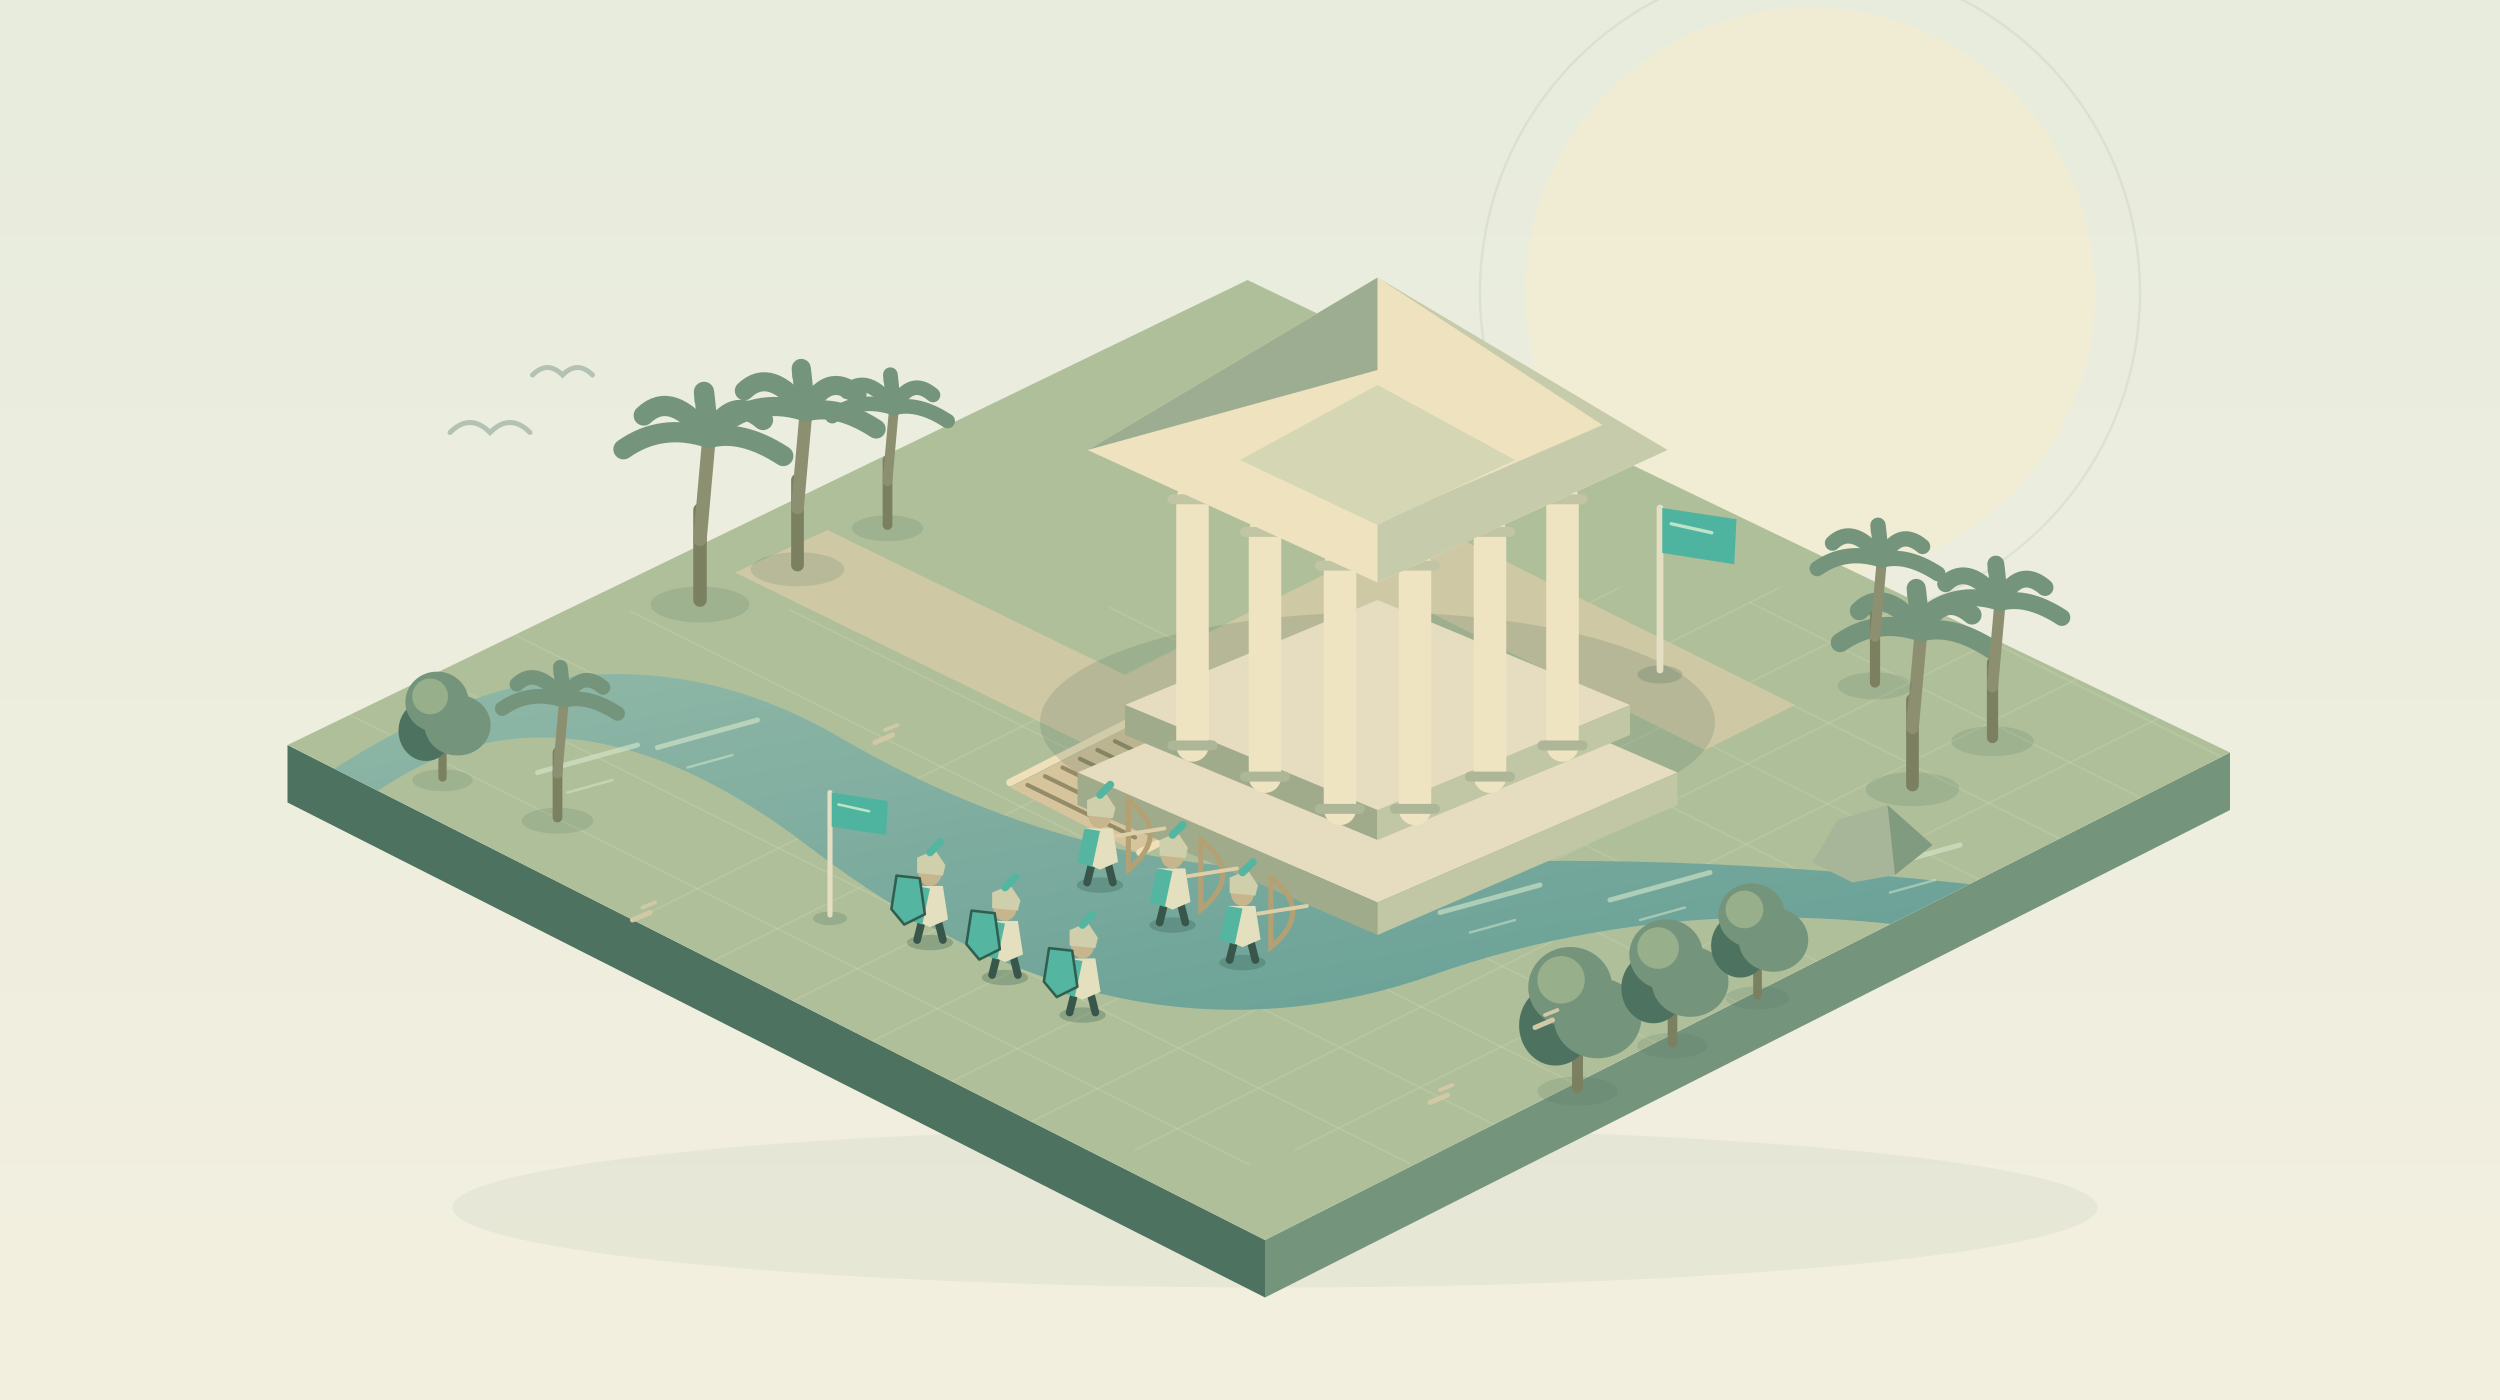
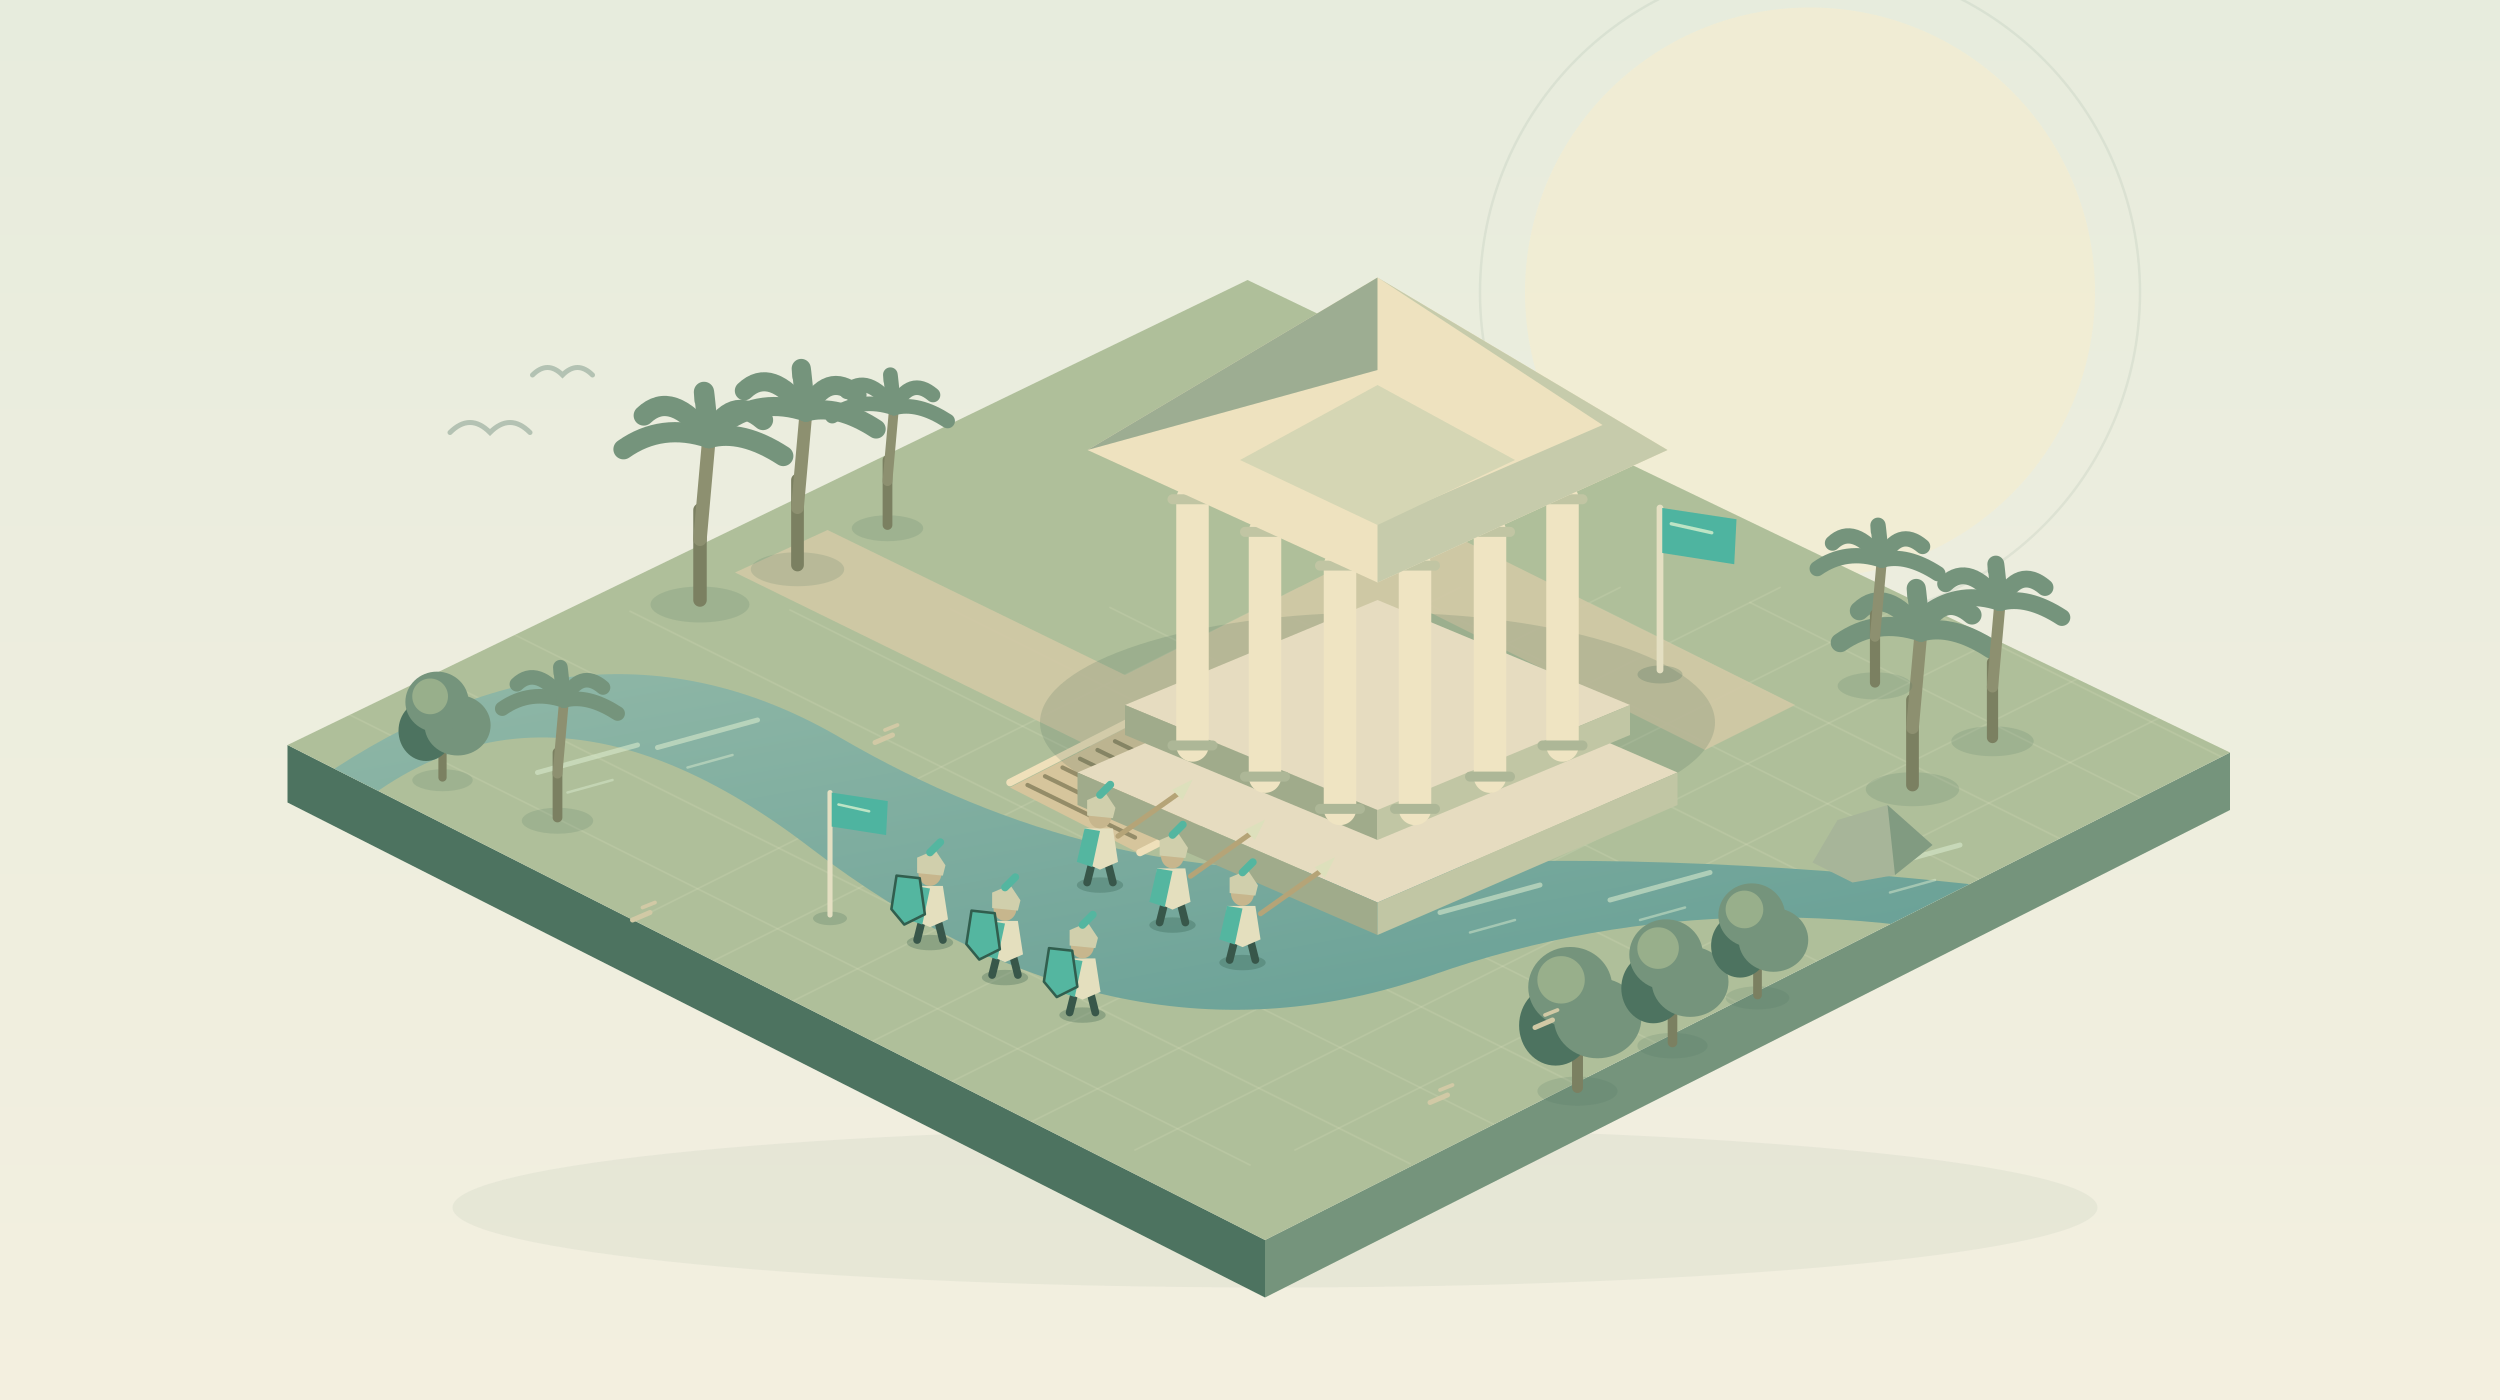
<svg xmlns="http://www.w3.org/2000/svg" viewBox="0 0 1000 560" role="img" aria-label="Original isometric era 3 stronghold illustration">
  <defs>
    <linearGradient id="sky" x2="0" y2="1">
      <stop stop-color="#e7ecdd" />
      <stop offset="1" stop-color="#f3efdf" />
    </linearGradient>
    <linearGradient id="river" x2="1" y2="1">
      <stop stop-color="#91b8a7" />
      <stop offset="1" stop-color="#639d94" />
    </linearGradient>
    <clipPath id="island">
      <path d="M115 298L499 112 892 301 506 496Z" />
    </clipPath>
  </defs>
  <path fill="url(#sky)" d="M0 0H1000V560H0Z" />
  <ellipse cx="724" cy="117" rx="114" ry="114" fill="#f4edd0" opacity="0.7" />
  <circle cx="724" cy="117" r="132" fill="none" stroke="#4d7360" stroke-width="1" opacity=".09" />
  <ellipse cx="510" cy="483" rx="329" ry="32" fill="#4d7360" opacity="0.07" />
  <polygon points="115,298 506,496 506,519 115,321" fill="#4d7360" />
  <polygon points="506,496 892,301 892,324 506,519" fill="#75947c" />
  <polygon points="115,298 499,112 892,301 506,496" fill="#afbf9a" />
  <g clip-path="url(#island)">
    <path d="M60 246.0L500 466.0" fill="none" stroke="#f1edce" stroke-width="0.7" stroke-linecap="round" opacity="0.14" />
    <path d="M70 460L520 235" fill="none" stroke="#f1edce" stroke-width="0.7" stroke-linecap="round" opacity="0.14" />
    <path d="M124 245.5L564 465.5" fill="none" stroke="#f1edce" stroke-width="0.7" stroke-linecap="round" opacity="0.14" />
    <path d="M134 460L584 235" fill="none" stroke="#f1edce" stroke-width="0.7" stroke-linecap="round" opacity="0.14" />
    <path d="M188 245.0L628 465.0" fill="none" stroke="#f1edce" stroke-width="0.7" stroke-linecap="round" opacity="0.14" />
    <path d="M198 460L648 235" fill="none" stroke="#f1edce" stroke-width="0.7" stroke-linecap="round" opacity="0.14" />
    <path d="M252 244.5L692 464.5" fill="none" stroke="#f1edce" stroke-width="0.7" stroke-linecap="round" opacity="0.14" />
    <path d="M262 460L712 235" fill="none" stroke="#f1edce" stroke-width="0.7" stroke-linecap="round" opacity="0.14" />
    <path d="M316 244.0L756 464.0" fill="none" stroke="#f1edce" stroke-width="0.7" stroke-linecap="round" opacity="0.14" />
    <path d="M326 460L776 235" fill="none" stroke="#f1edce" stroke-width="0.7" stroke-linecap="round" opacity="0.14" />
    <path d="M380 243.5L820 463.5" fill="none" stroke="#f1edce" stroke-width="0.7" stroke-linecap="round" opacity="0.14" />
    <path d="M390 460L840 235" fill="none" stroke="#f1edce" stroke-width="0.7" stroke-linecap="round" opacity="0.14" />
    <path d="M444 243.0L884 463.0" fill="none" stroke="#f1edce" stroke-width="0.7" stroke-linecap="round" opacity="0.14" />
    <path d="M454 460L904 235" fill="none" stroke="#f1edce" stroke-width="0.7" stroke-linecap="round" opacity="0.14" />
    <path d="M508 242.5L948 462.5" fill="none" stroke="#f1edce" stroke-width="0.7" stroke-linecap="round" opacity="0.14" />
    <path d="M518 460L968 235" fill="none" stroke="#f1edce" stroke-width="0.7" stroke-linecap="round" opacity="0.14" />
    <path d="M572 242.0L1012 462.0" fill="none" stroke="#f1edce" stroke-width="0.7" stroke-linecap="round" opacity="0.14" />
    <path d="M582 460L1032 235" fill="none" stroke="#f1edce" stroke-width="0.7" stroke-linecap="round" opacity="0.14" />
    <path d="M636 241.5L1076 461.5" fill="none" stroke="#f1edce" stroke-width="0.7" stroke-linecap="round" opacity="0.14" />
    <path d="M646 460L1096 235" fill="none" stroke="#f1edce" stroke-width="0.7" stroke-linecap="round" opacity="0.14" />
    <path d="M700 241.0L1140 461.0" fill="none" stroke="#f1edce" stroke-width="0.7" stroke-linecap="round" opacity="0.14" />
    <path d="M710 460L1160 235" fill="none" stroke="#f1edce" stroke-width="0.7" stroke-linecap="round" opacity="0.14" />
    <path d="M764 240.5L1204 460.5" fill="none" stroke="#f1edce" stroke-width="0.7" stroke-linecap="round" opacity="0.14" />
    <path d="M774 460L1224 235" fill="none" stroke="#f1edce" stroke-width="0.7" stroke-linecap="round" opacity="0.14" />
    <path d="M828 240.0L1268 460.0" fill="none" stroke="#f1edce" stroke-width="0.7" stroke-linecap="round" opacity="0.14" />
    <path d="M838 460L1288 235" fill="none" stroke="#f1edce" stroke-width="0.7" stroke-linecap="round" opacity="0.14" />
    <path d="M892 239.5L1332 459.5" fill="none" stroke="#f1edce" stroke-width="0.7" stroke-linecap="round" opacity="0.14" />
    <path d="M902 460L1352 235" fill="none" stroke="#f1edce" stroke-width="0.7" stroke-linecap="round" opacity="0.14" />
    <path d="M956 239.0L1396 459.0" fill="none" stroke="#f1edce" stroke-width="0.7" stroke-linecap="round" opacity="0.14" />
    <path d="M966 460L1416 235" fill="none" stroke="#f1edce" stroke-width="0.7" stroke-linecap="round" opacity="0.14" />
    <path d="M120 317Q233 235 336 295T549 347T800 355L840 386Q698 346 573 390T324 339T112 354Z" fill="url(#river)" />
    <path d="M215 309L255 298" fill="none" stroke="#d7e9cc" stroke-width="2" stroke-linecap="round" opacity="0.6" />
    <path d="M227 317L245 312" fill="none" stroke="#d7e9cc" stroke-width="1" stroke-linecap="round" opacity="0.5" />
    <path d="M263 299L303 288" fill="none" stroke="#d7e9cc" stroke-width="2" stroke-linecap="round" opacity="0.6" />
    <path d="M275 307L293 302" fill="none" stroke="#d7e9cc" stroke-width="1" stroke-linecap="round" opacity="0.5" />
    <path d="M576 365L616 354" fill="none" stroke="#d7e9cc" stroke-width="2" stroke-linecap="round" opacity="0.6" />
    <path d="M588 373L606 368" fill="none" stroke="#d7e9cc" stroke-width="1" stroke-linecap="round" opacity="0.5" />
    <path d="M644 360L684 349" fill="none" stroke="#d7e9cc" stroke-width="2" stroke-linecap="round" opacity="0.6" />
    <path d="M656 368L674 363" fill="none" stroke="#d7e9cc" stroke-width="1" stroke-linecap="round" opacity="0.5" />
    <path d="M744 349L784 338" fill="none" stroke="#d7e9cc" stroke-width="2" stroke-linecap="round" opacity="0.6" />
    <path d="M756 357L774 352" fill="none" stroke="#d7e9cc" stroke-width="1" stroke-linecap="round" opacity="0.5" />
    <path d="M294 229L449 305 570 244 682 300 718 282 571 209 450 270 331 212Z" fill="#d1c9a5" opacity=".9" />
    <polygon points="404,315 455,289 506,315 455,341" fill="#d6c59c" />
    <path d="M411 314.0L454 335.0" fill="none" stroke="#948c68" stroke-width="1.7" stroke-linecap="round" opacity="1" />
    <path d="M418 310.5L461 331.5" fill="none" stroke="#948c68" stroke-width="1.7" stroke-linecap="round" opacity="1" />
    <path d="M425 307.0L468 328.0" fill="none" stroke="#948c68" stroke-width="1.7" stroke-linecap="round" opacity="1" />
    <path d="M432 303.5L475 324.5" fill="none" stroke="#948c68" stroke-width="1.7" stroke-linecap="round" opacity="1" />
    <path d="M439 300.0L482 321.0" fill="none" stroke="#948c68" stroke-width="1.7" stroke-linecap="round" opacity="1" />
    <path d="M446 296.5L489 317.5" fill="none" stroke="#948c68" stroke-width="1.7" stroke-linecap="round" opacity="1" />
    <path d="M453 293.0L496 314.0" fill="none" stroke="#948c68" stroke-width="1.7" stroke-linecap="round" opacity="1" />
    <path d="M404 313L455 287" fill="none" stroke="#efe0ba" stroke-width="3" stroke-linecap="round" opacity="1" />
    <path d="M456 341L507 315" fill="none" stroke="#efe0ba" stroke-width="3" stroke-linecap="round" opacity="1" />
  </g>
  <g transform="translate(280 240) scale(0.9)">
    <ellipse cx="0" cy="2" rx="22" ry="8" fill="#4d7360" opacity="0.17" />
    <path d="M0 0L0 -40" fill="none" stroke="#7b8061" stroke-width="6" stroke-linecap="round" opacity="1" />
    <path d="M0 -27L4 -72" fill="none" stroke="#8d9070" stroke-width="6" stroke-linecap="round" opacity="1" />
    <path d="M4 -72Q-17.0 -79 -34 -67" stroke="#75947c" stroke-width="9" stroke-linecap="round" fill="none" />
    <path d="M4 -72Q-12.5 -94 -25 -82" stroke="#75947c" stroke-width="9" stroke-linecap="round" fill="none" />
    <path d="M4 -72Q1.0 -101 2 -89" stroke="#75947c" stroke-width="9" stroke-linecap="round" fill="none" />
    <path d="M4 -72Q14.0 -92 28 -80" stroke="#75947c" stroke-width="9" stroke-linecap="round" fill="none" />
    <path d="M4 -72Q18.5 -76 37 -64" stroke="#75947c" stroke-width="9" stroke-linecap="round" fill="none" />
  </g>
  <g transform="translate(319 226) scale(0.85)">
    <ellipse cx="0" cy="2" rx="22" ry="8" fill="#4d7360" opacity="0.17" />
    <path d="M0 0L0 -40" fill="none" stroke="#7b8061" stroke-width="6" stroke-linecap="round" opacity="1" />
    <path d="M0 -27L4 -72" fill="none" stroke="#8d9070" stroke-width="6" stroke-linecap="round" opacity="1" />
    <path d="M4 -72Q-17.0 -79 -34 -67" stroke="#75947c" stroke-width="9" stroke-linecap="round" fill="none" />
    <path d="M4 -72Q-12.5 -94 -25 -82" stroke="#75947c" stroke-width="9" stroke-linecap="round" fill="none" />
    <path d="M4 -72Q1.0 -101 2 -89" stroke="#75947c" stroke-width="9" stroke-linecap="round" fill="none" />
    <path d="M4 -72Q14.0 -92 28 -80" stroke="#75947c" stroke-width="9" stroke-linecap="round" fill="none" />
    <path d="M4 -72Q18.5 -76 37 -64" stroke="#75947c" stroke-width="9" stroke-linecap="round" fill="none" />
  </g>
  <g transform="translate(355 210) scale(0.65)">
    <ellipse cx="0" cy="2" rx="22" ry="8" fill="#4d7360" opacity="0.17" />
    <path d="M0 0L0 -40" fill="none" stroke="#7b8061" stroke-width="6" stroke-linecap="round" opacity="1" />
    <path d="M0 -27L4 -72" fill="none" stroke="#8d9070" stroke-width="6" stroke-linecap="round" opacity="1" />
    <path d="M4 -72Q-17.0 -79 -34 -67" stroke="#75947c" stroke-width="9" stroke-linecap="round" fill="none" />
    <path d="M4 -72Q-12.5 -94 -25 -82" stroke="#75947c" stroke-width="9" stroke-linecap="round" fill="none" />
    <path d="M4 -72Q1.0 -101 2 -89" stroke="#75947c" stroke-width="9" stroke-linecap="round" fill="none" />
    <path d="M4 -72Q14.0 -92 28 -80" stroke="#75947c" stroke-width="9" stroke-linecap="round" fill="none" />
    <path d="M4 -72Q18.5 -76 37 -64" stroke="#75947c" stroke-width="9" stroke-linecap="round" fill="none" />
  </g>
  <g transform="translate(765 314) scale(0.85)">
    <ellipse cx="0" cy="2" rx="22" ry="8" fill="#4d7360" opacity="0.17" />
    <path d="M0 0L0 -40" fill="none" stroke="#7b8061" stroke-width="6" stroke-linecap="round" opacity="1" />
    <path d="M0 -27L4 -72" fill="none" stroke="#8d9070" stroke-width="6" stroke-linecap="round" opacity="1" />
    <path d="M4 -72Q-17.0 -79 -34 -67" stroke="#75947c" stroke-width="9" stroke-linecap="round" fill="none" />
    <path d="M4 -72Q-12.5 -94 -25 -82" stroke="#75947c" stroke-width="9" stroke-linecap="round" fill="none" />
    <path d="M4 -72Q1.0 -101 2 -89" stroke="#75947c" stroke-width="9" stroke-linecap="round" fill="none" />
    <path d="M4 -72Q14.0 -92 28 -80" stroke="#75947c" stroke-width="9" stroke-linecap="round" fill="none" />
    <path d="M4 -72Q18.5 -76 37 -64" stroke="#75947c" stroke-width="9" stroke-linecap="round" fill="none" />
  </g>
  <g transform="translate(797 295) scale(0.75)">
    <ellipse cx="0" cy="2" rx="22" ry="8" fill="#4d7360" opacity="0.17" />
    <path d="M0 0L0 -40" fill="none" stroke="#7b8061" stroke-width="6" stroke-linecap="round" opacity="1" />
    <path d="M0 -27L4 -72" fill="none" stroke="#8d9070" stroke-width="6" stroke-linecap="round" opacity="1" />
    <path d="M4 -72Q-17.0 -79 -34 -67" stroke="#75947c" stroke-width="9" stroke-linecap="round" fill="none" />
    <path d="M4 -72Q-12.5 -94 -25 -82" stroke="#75947c" stroke-width="9" stroke-linecap="round" fill="none" />
    <path d="M4 -72Q1.0 -101 2 -89" stroke="#75947c" stroke-width="9" stroke-linecap="round" fill="none" />
    <path d="M4 -72Q14.0 -92 28 -80" stroke="#75947c" stroke-width="9" stroke-linecap="round" fill="none" />
    <path d="M4 -72Q18.5 -76 37 -64" stroke="#75947c" stroke-width="9" stroke-linecap="round" fill="none" />
  </g>
  <g transform="translate(750 273) scale(0.68)">
    <ellipse cx="0" cy="2" rx="22" ry="8" fill="#4d7360" opacity="0.17" />
    <path d="M0 0L0 -40" fill="none" stroke="#7b8061" stroke-width="6" stroke-linecap="round" opacity="1" />
    <path d="M0 -27L4 -72" fill="none" stroke="#8d9070" stroke-width="6" stroke-linecap="round" opacity="1" />
    <path d="M4 -72Q-17.0 -79 -34 -67" stroke="#75947c" stroke-width="9" stroke-linecap="round" fill="none" />
    <path d="M4 -72Q-12.5 -94 -25 -82" stroke="#75947c" stroke-width="9" stroke-linecap="round" fill="none" />
    <path d="M4 -72Q1.0 -101 2 -89" stroke="#75947c" stroke-width="9" stroke-linecap="round" fill="none" />
    <path d="M4 -72Q14.0 -92 28 -80" stroke="#75947c" stroke-width="9" stroke-linecap="round" fill="none" />
    <path d="M4 -72Q18.5 -76 37 -64" stroke="#75947c" stroke-width="9" stroke-linecap="round" fill="none" />
  </g>
  <g transform="translate(223 327) scale(0.65)">
    <ellipse cx="0" cy="2" rx="22" ry="8" fill="#4d7360" opacity="0.17" />
    <path d="M0 0L0 -40" fill="none" stroke="#7b8061" stroke-width="6" stroke-linecap="round" opacity="1" />
    <path d="M0 -27L4 -72" fill="none" stroke="#8d9070" stroke-width="6" stroke-linecap="round" opacity="1" />
    <path d="M4 -72Q-17.0 -79 -34 -67" stroke="#75947c" stroke-width="9" stroke-linecap="round" fill="none" />
    <path d="M4 -72Q-12.5 -94 -25 -82" stroke="#75947c" stroke-width="9" stroke-linecap="round" fill="none" />
    <path d="M4 -72Q1.0 -101 2 -89" stroke="#75947c" stroke-width="9" stroke-linecap="round" fill="none" />
    <path d="M4 -72Q14.0 -92 28 -80" stroke="#75947c" stroke-width="9" stroke-linecap="round" fill="none" />
    <path d="M4 -72Q18.5 -76 37 -64" stroke="#75947c" stroke-width="9" stroke-linecap="round" fill="none" />
  </g>
  <g transform="translate(551 253)">
    <ellipse cx="0" cy="36" rx="135" ry="44" fill="#345c4c" opacity="0.16" />
    <polygon points="0,4 120,56 0,108 -120,56" fill="#e6dcc0" />
    <polygon points="-120,56 0,108 0,121 -120,69" fill="#a0ab8b" />
    <polygon points="0,108 120,56 120,69 0,121" fill="#c1c6a4" />
    <polygon points="0,-13 101,29 0,71 -101,29" fill="#e6dcc0" />
    <polygon points="-101,29 0,71 0,83 -101,41" fill="#a0ab8b" />
    <polygon points="0,71 101,29 101,41 0,83" fill="#c1c6a4" />
    <path d="M-74 -53.3L-74 45.18" fill="none" stroke="#efe4c2" stroke-width="13" stroke-linecap="round" opacity="1" />
    <path d="M-82 -53.3L-66 -53.3" fill="none" stroke="#c1c5a3" stroke-width="4" stroke-linecap="round" opacity="1" />
    <path d="M-82 45.18L-66 45.18" fill="none" stroke="#adb797" stroke-width="4" stroke-linecap="round" opacity="1" />
    <path d="M-45 -40.25L-45 57.65" fill="none" stroke="#efe4c2" stroke-width="13" stroke-linecap="round" opacity="1" />
    <path d="M-53 -40.25L-37 -40.25" fill="none" stroke="#c1c5a3" stroke-width="4" stroke-linecap="round" opacity="1" />
    <path d="M-53 57.65L-37 57.65" fill="none" stroke="#adb797" stroke-width="4" stroke-linecap="round" opacity="1" />
    <path d="M-15 -26.75L-15 70.55" fill="none" stroke="#efe4c2" stroke-width="13" stroke-linecap="round" opacity="1" />
    <path d="M-23 -26.75L-7 -26.75" fill="none" stroke="#c1c5a3" stroke-width="4" stroke-linecap="round" opacity="1" />
    <path d="M-23 70.55L-7 70.55" fill="none" stroke="#adb797" stroke-width="4" stroke-linecap="round" opacity="1" />
    <path d="M15 -26.75L15 70.55" fill="none" stroke="#efe4c2" stroke-width="13" stroke-linecap="round" opacity="1" />
    <path d="M7 -26.75L23 -26.75" fill="none" stroke="#c1c5a3" stroke-width="4" stroke-linecap="round" opacity="1" />
    <path d="M7 70.55L23 70.55" fill="none" stroke="#adb797" stroke-width="4" stroke-linecap="round" opacity="1" />
    <path d="M45 -40.25L45 57.65" fill="none" stroke="#efe4c2" stroke-width="13" stroke-linecap="round" opacity="1" />
    <path d="M37 -40.25L53 -40.25" fill="none" stroke="#c1c5a3" stroke-width="4" stroke-linecap="round" opacity="1" />
    <path d="M37 57.65L53 57.65" fill="none" stroke="#adb797" stroke-width="4" stroke-linecap="round" opacity="1" />
    <path d="M74 -53.3L74 45.18" fill="none" stroke="#efe4c2" stroke-width="13" stroke-linecap="round" opacity="1" />
    <path d="M66 -53.3L82 -53.3" fill="none" stroke="#c1c5a3" stroke-width="4" stroke-linecap="round" opacity="1" />
    <path d="M66 45.18L82 45.18" fill="none" stroke="#adb797" stroke-width="4" stroke-linecap="round" opacity="1" />
    <polygon points="-116,-73 0,-142 116,-73 0,-20" fill="#eee2bf" />
    <polygon points="-116,-73 0,-142 0,-105" fill="#9dad92" />
    <polygon points="0,-142 116,-73 0,-20 0,-44 90,-83" fill="#c6cbab" />
    <polygon points="-55,-69 0,-99 55,-69 0,-43" fill="#d5d6b4" />
  </g>
  <g transform="translate(664 268) scale(0.9)">
    <ellipse cx="0" cy="2" rx="10" ry="4" fill="#345e4e" opacity="0.2" />
    <path d="M0 0L0 -72" fill="none" stroke="#e4dfc2" stroke-width="3" stroke-linecap="round" opacity="1" />
    <polygon points="1,-72 34,-67 33,-47 1,-52" fill="#4eb4a0" />
    <path d="M5 -65L23 -61" fill="none" stroke="#d8f0ce" stroke-width="1.5" stroke-linecap="round" opacity="0.8" />
  </g>
  <g transform="translate(372 376) scale(1.03)">
    <ellipse cx="0" cy="1" rx="9" ry="3" fill="#244f3e" opacity="0.25" />
    <path d="M-3 -8L-5 0" fill="none" stroke="#38574a" stroke-width="3" stroke-linecap="round" opacity="1" />
    <path d="M3 -8L5 0" fill="none" stroke="#38574a" stroke-width="3" stroke-linecap="round" opacity="1" />
    <polygon points="-6,-21 5,-21 7,-8 0,-5 -7,-8" fill="#e4dfbe" />
    <polygon points="-6,-21 -9,-8 -3,-6 0,-20" fill="#54b6a0" />
    <ellipse cx="0" cy="-26" rx="4.5" ry="5" fill="#c7b68d" opacity="1" />
    <polygon points="-5,-26 -5,-32 2,-35 6,-29 5,-25" fill="#d0cfac" />
    <path d="M0 -34L4 -38" fill="none" stroke="#54b6a0" stroke-width="3" stroke-linecap="round" opacity="1" />
    <polygon points="-13,-25 -4,-24 -2,-10 -10,-6 -15,-12" fill="#54b6a0" stroke="#315e4e" stroke-width="1" stroke-linejoin="round" />
  </g>
  <g transform="translate(402 390) scale(1.03)">
    <ellipse cx="0" cy="1" rx="9" ry="3" fill="#244f3e" opacity="0.25" />
    <path d="M-3 -8L-5 0" fill="none" stroke="#38574a" stroke-width="3" stroke-linecap="round" opacity="1" />
    <path d="M3 -8L5 0" fill="none" stroke="#38574a" stroke-width="3" stroke-linecap="round" opacity="1" />
    <polygon points="-6,-21 5,-21 7,-8 0,-5 -7,-8" fill="#e4dfbe" />
    <polygon points="-6,-21 -9,-8 -3,-6 0,-20" fill="#54b6a0" />
    <ellipse cx="0" cy="-26" rx="4.5" ry="5" fill="#c7b68d" opacity="1" />
    <polygon points="-5,-26 -5,-32 2,-35 6,-29 5,-25" fill="#d0cfac" />
    <path d="M0 -34L4 -38" fill="none" stroke="#54b6a0" stroke-width="3" stroke-linecap="round" opacity="1" />
    <polygon points="-13,-25 -4,-24 -2,-10 -10,-6 -15,-12" fill="#54b6a0" stroke="#315e4e" stroke-width="1" stroke-linejoin="round" />
  </g>
  <g transform="translate(433 405) scale(1.03)">
    <ellipse cx="0" cy="1" rx="9" ry="3" fill="#244f3e" opacity="0.25" />
    <path d="M-3 -8L-5 0" fill="none" stroke="#38574a" stroke-width="3" stroke-linecap="round" opacity="1" />
    <path d="M3 -8L5 0" fill="none" stroke="#38574a" stroke-width="3" stroke-linecap="round" opacity="1" />
    <polygon points="-6,-21 5,-21 7,-8 0,-5 -7,-8" fill="#e4dfbe" />
    <polygon points="-6,-21 -9,-8 -3,-6 0,-20" fill="#54b6a0" />
    <ellipse cx="0" cy="-26" rx="4.5" ry="5" fill="#c7b68d" opacity="1" />
    <polygon points="-5,-26 -5,-32 2,-35 6,-29 5,-25" fill="#d0cfac" />
    <path d="M0 -34L4 -38" fill="none" stroke="#54b6a0" stroke-width="3" stroke-linecap="round" opacity="1" />
    <polygon points="-13,-25 -4,-24 -2,-10 -10,-6 -15,-12" fill="#54b6a0" stroke="#315e4e" stroke-width="1" stroke-linejoin="round" />
  </g>
  <g transform="translate(440 353) scale(1.03)">
    <ellipse cx="0" cy="1" rx="9" ry="3" fill="#244f3e" opacity="0.25" />
    <path d="M-3 -8L-5 0" fill="none" stroke="#38574a" stroke-width="3" stroke-linecap="round" opacity="1" />
    <path d="M3 -8L5 0" fill="none" stroke="#38574a" stroke-width="3" stroke-linecap="round" opacity="1" />
    <polygon points="-6,-21 5,-21 7,-8 0,-5 -7,-8" fill="#e4dfbe" />
    <polygon points="-6,-21 -9,-8 -3,-6 0,-20" fill="#54b6a0" />
    <ellipse cx="0" cy="-26" rx="4.5" ry="5" fill="#c7b68d" opacity="1" />
    <polygon points="-5,-26 -5,-32 2,-35 6,-29 5,-25" fill="#d0cfac" />
    <path d="M0 -34L4 -38" fill="none" stroke="#54b6a0" stroke-width="3" stroke-linecap="round" opacity="1" />
-     <path d="M11 -32Q28 -19 11 -5Z" fill="none" stroke="#b4a173" stroke-width="2" />
-     <path d="M6 -18L25 -21" fill="none" stroke="#ddd0a8" stroke-width="1.5" stroke-linecap="round" opacity="1" />
+     <path d="M7 -18L31 -35" fill="none" stroke="#b5a477" stroke-width="2" stroke-linecap="round" opacity="1" />
+     <polygon points="28,-36 36,-40 32,-32" fill="#dde0bc" />
  </g>
  <g transform="translate(469 369) scale(1.03)">
    <ellipse cx="0" cy="1" rx="9" ry="3" fill="#244f3e" opacity="0.25" />
    <path d="M-3 -8L-5 0" fill="none" stroke="#38574a" stroke-width="3" stroke-linecap="round" opacity="1" />
    <path d="M3 -8L5 0" fill="none" stroke="#38574a" stroke-width="3" stroke-linecap="round" opacity="1" />
    <polygon points="-6,-21 5,-21 7,-8 0,-5 -7,-8" fill="#e4dfbe" />
    <polygon points="-6,-21 -9,-8 -3,-6 0,-20" fill="#54b6a0" />
    <ellipse cx="0" cy="-26" rx="4.5" ry="5" fill="#c7b68d" opacity="1" />
    <polygon points="-5,-26 -5,-32 2,-35 6,-29 5,-25" fill="#d0cfac" />
    <path d="M0 -34L4 -38" fill="none" stroke="#54b6a0" stroke-width="3" stroke-linecap="round" opacity="1" />
-     <path d="M11 -32Q28 -19 11 -5Z" fill="none" stroke="#b4a173" stroke-width="2" />
-     <path d="M6 -18L25 -21" fill="none" stroke="#ddd0a8" stroke-width="1.5" stroke-linecap="round" opacity="1" />
+     <path d="M7 -18L31 -35" fill="none" stroke="#b5a477" stroke-width="2" stroke-linecap="round" opacity="1" />
+     <polygon points="28,-36 36,-40 32,-32" fill="#dde0bc" />
  </g>
  <g transform="translate(497 384) scale(1.03)">
    <ellipse cx="0" cy="1" rx="9" ry="3" fill="#244f3e" opacity="0.25" />
    <path d="M-3 -8L-5 0" fill="none" stroke="#38574a" stroke-width="3" stroke-linecap="round" opacity="1" />
    <path d="M3 -8L5 0" fill="none" stroke="#38574a" stroke-width="3" stroke-linecap="round" opacity="1" />
    <polygon points="-6,-21 5,-21 7,-8 0,-5 -7,-8" fill="#e4dfbe" />
    <polygon points="-6,-21 -9,-8 -3,-6 0,-20" fill="#54b6a0" />
    <ellipse cx="0" cy="-26" rx="4.5" ry="5" fill="#c7b68d" opacity="1" />
    <polygon points="-5,-26 -5,-32 2,-35 6,-29 5,-25" fill="#d0cfac" />
    <path d="M0 -34L4 -38" fill="none" stroke="#54b6a0" stroke-width="3" stroke-linecap="round" opacity="1" />
-     <path d="M11 -32Q28 -19 11 -5Z" fill="none" stroke="#b4a173" stroke-width="2" />
-     <path d="M6 -18L25 -21" fill="none" stroke="#ddd0a8" stroke-width="1.5" stroke-linecap="round" opacity="1" />
+     <path d="M7 -18L31 -35" fill="none" stroke="#b5a477" stroke-width="2" stroke-linecap="round" opacity="1" />
+     <polygon points="28,-36 36,-40 32,-32" fill="#dde0bc" />
  </g>
  <g transform="translate(332 366) scale(0.68)">
    <ellipse cx="0" cy="2" rx="10" ry="4" fill="#345e4e" opacity="0.2" />
    <path d="M0 0L0 -72" fill="none" stroke="#e4dfc2" stroke-width="3" stroke-linecap="round" opacity="1" />
    <polygon points="1,-72 34,-67 33,-47 1,-52" fill="#4eb4a0" />
    <path d="M5 -65L23 -61" fill="none" stroke="#d8f0ce" stroke-width="1.5" stroke-linecap="round" opacity="0.8" />
  </g>
  <g transform="translate(631 435) scale(0.73)">
    <ellipse cx="0" cy="2" rx="22" ry="8" fill="#4d7360" opacity="0.17" />
    <path d="M0 0L0 -40" fill="none" stroke="#7b8061" stroke-width="6" stroke-linecap="round" opacity="1" />
    <ellipse cx="-12" cy="-34" rx="20" ry="22" fill="#4d7360" opacity="1" />
    <ellipse cx="11" cy="-38" rx="24" ry="22" fill="#75947c" opacity="1" />
    <ellipse cx="-4" cy="-55" rx="23" ry="22" fill="#75947c" opacity="1" />
    <ellipse cx="-9" cy="-59" rx="13" ry="13" fill="#b5c497" opacity="0.55" />
  </g>
  <g transform="translate(669 417) scale(0.64)">
    <ellipse cx="0" cy="2" rx="22" ry="8" fill="#4d7360" opacity="0.17" />
    <path d="M0 0L0 -40" fill="none" stroke="#7b8061" stroke-width="6" stroke-linecap="round" opacity="1" />
    <ellipse cx="-12" cy="-34" rx="20" ry="22" fill="#4d7360" opacity="1" />
    <ellipse cx="11" cy="-38" rx="24" ry="22" fill="#75947c" opacity="1" />
    <ellipse cx="-4" cy="-55" rx="23" ry="22" fill="#75947c" opacity="1" />
    <ellipse cx="-9" cy="-59" rx="13" ry="13" fill="#b5c497" opacity="0.55" />
  </g>
  <g transform="translate(703 398) scale(0.58)">
    <ellipse cx="0" cy="2" rx="22" ry="8" fill="#4d7360" opacity="0.17" />
    <path d="M0 0L0 -40" fill="none" stroke="#7b8061" stroke-width="6" stroke-linecap="round" opacity="1" />
    <ellipse cx="-12" cy="-34" rx="20" ry="22" fill="#4d7360" opacity="1" />
    <ellipse cx="11" cy="-38" rx="24" ry="22" fill="#75947c" opacity="1" />
    <ellipse cx="-4" cy="-55" rx="23" ry="22" fill="#75947c" opacity="1" />
    <ellipse cx="-9" cy="-59" rx="13" ry="13" fill="#b5c497" opacity="0.55" />
  </g>
  <g transform="translate(177 311) scale(0.55)">
    <ellipse cx="0" cy="2" rx="22" ry="8" fill="#4d7360" opacity="0.17" />
    <path d="M0 0L0 -40" fill="none" stroke="#7b8061" stroke-width="6" stroke-linecap="round" opacity="1" />
    <ellipse cx="-12" cy="-34" rx="20" ry="22" fill="#4d7360" opacity="1" />
    <ellipse cx="11" cy="-38" rx="24" ry="22" fill="#75947c" opacity="1" />
    <ellipse cx="-4" cy="-55" rx="23" ry="22" fill="#75947c" opacity="1" />
    <ellipse cx="-9" cy="-59" rx="13" ry="13" fill="#b5c497" opacity="0.55" />
  </g>
  <polygon points="725,345 735,328 755,322 773,338 758,350 741,353" fill="#a7b599" />
  <polygon points="755,322 773,338 758,350" fill="#819b81" />
  <path d="M253 368L260 365" fill="none" stroke="#d1c9a5" stroke-width="2" stroke-linecap="round" opacity="1" />
  <path d="M257 363L262 361" fill="none" stroke="#d1c9a5" stroke-width="1.5" stroke-linecap="round" opacity="1" />
  <path d="M572 441L579 438" fill="none" stroke="#d1c9a5" stroke-width="2" stroke-linecap="round" opacity="1" />
  <path d="M576 436L581 434" fill="none" stroke="#d1c9a5" stroke-width="1.5" stroke-linecap="round" opacity="1" />
  <path d="M614 411L621 408" fill="none" stroke="#d1c9a5" stroke-width="2" stroke-linecap="round" opacity="1" />
  <path d="M618 406L623 404" fill="none" stroke="#d1c9a5" stroke-width="1.5" stroke-linecap="round" opacity="1" />
  <path d="M350 297L357 294" fill="none" stroke="#d1c9a5" stroke-width="2" stroke-linecap="round" opacity="1" />
  <path d="M354 292L359 290" fill="none" stroke="#d1c9a5" stroke-width="1.5" stroke-linecap="round" opacity="1" />
  <path d="M180 173q8 -8 16 0q8 -8 16 0M213 150q6 -6 12 0q6 -6 12 0" fill="none" stroke="#4d7360" stroke-width="2" stroke-linecap="round" opacity=".35" />
</svg>
